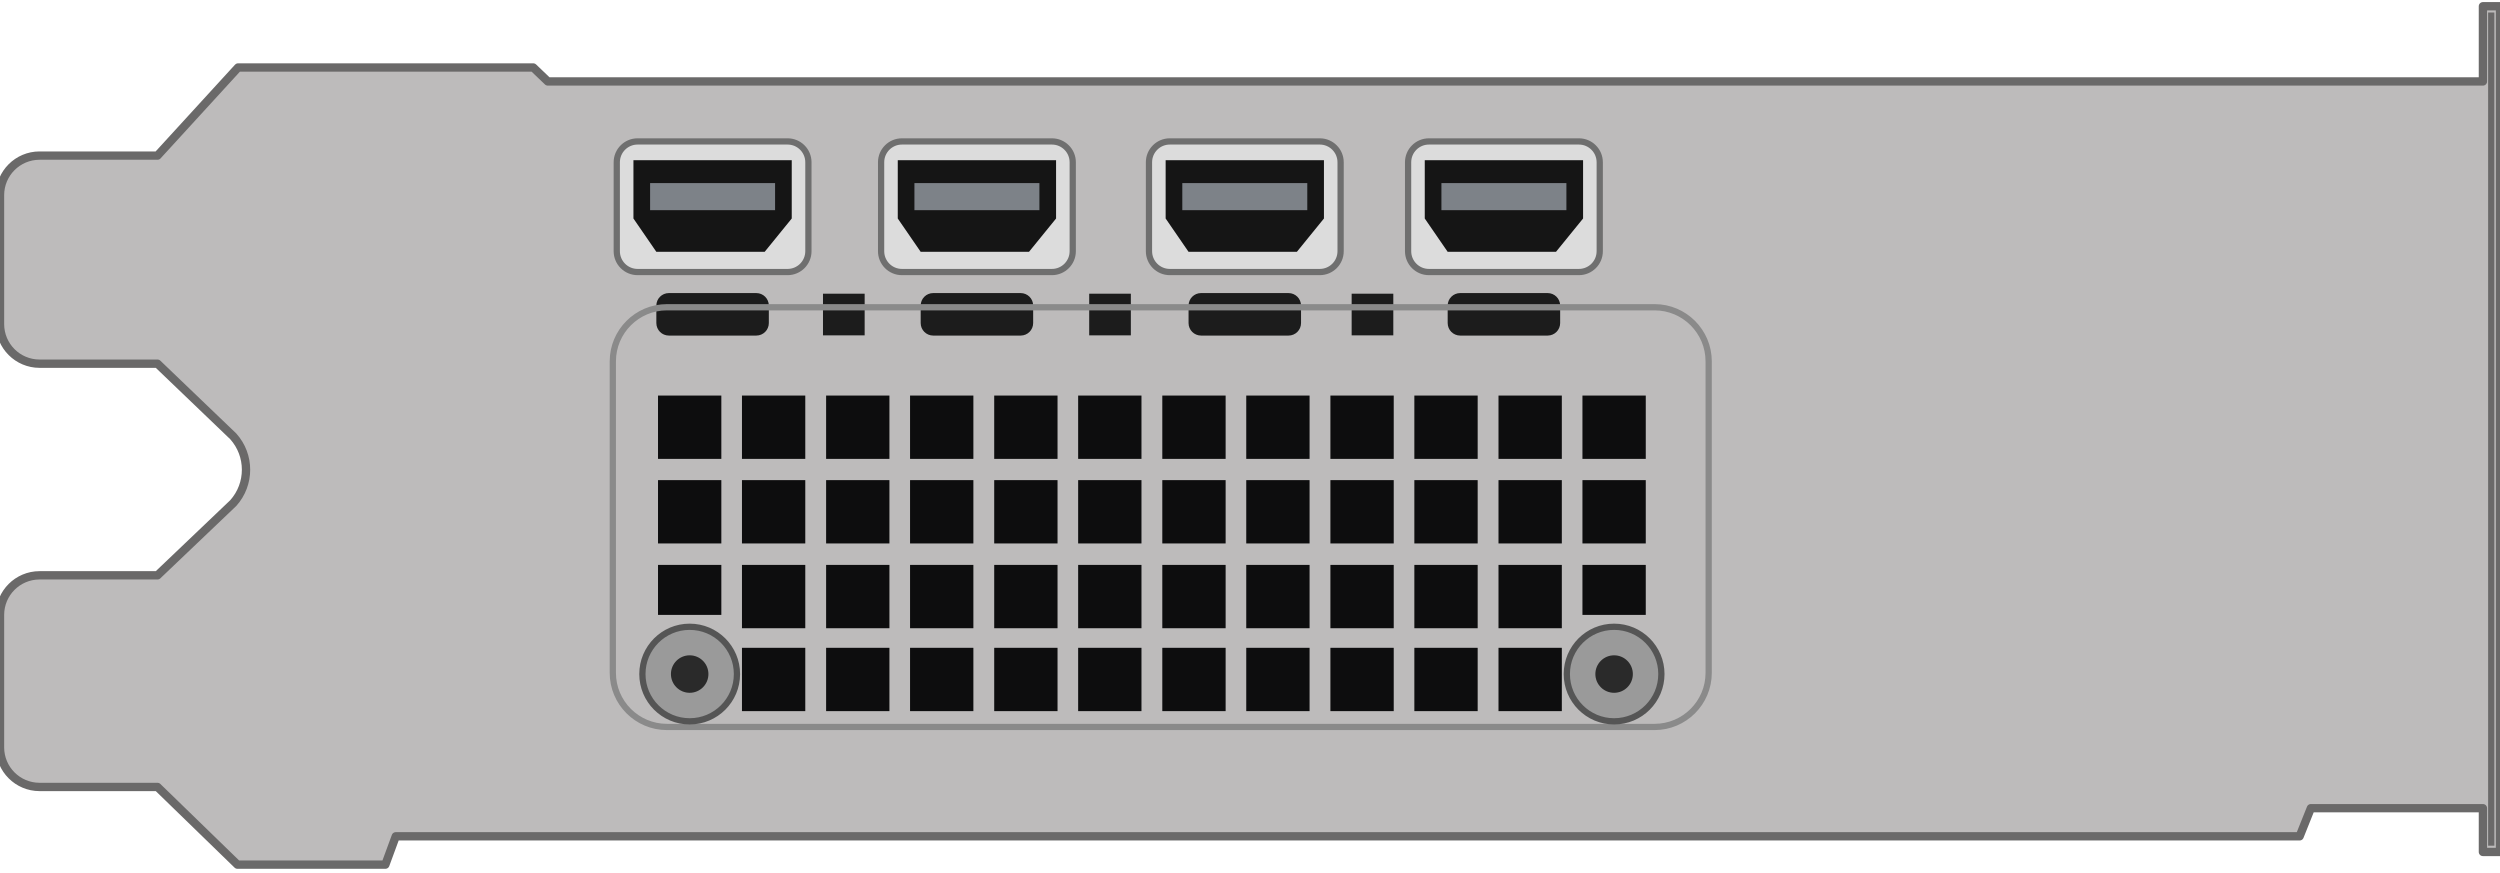
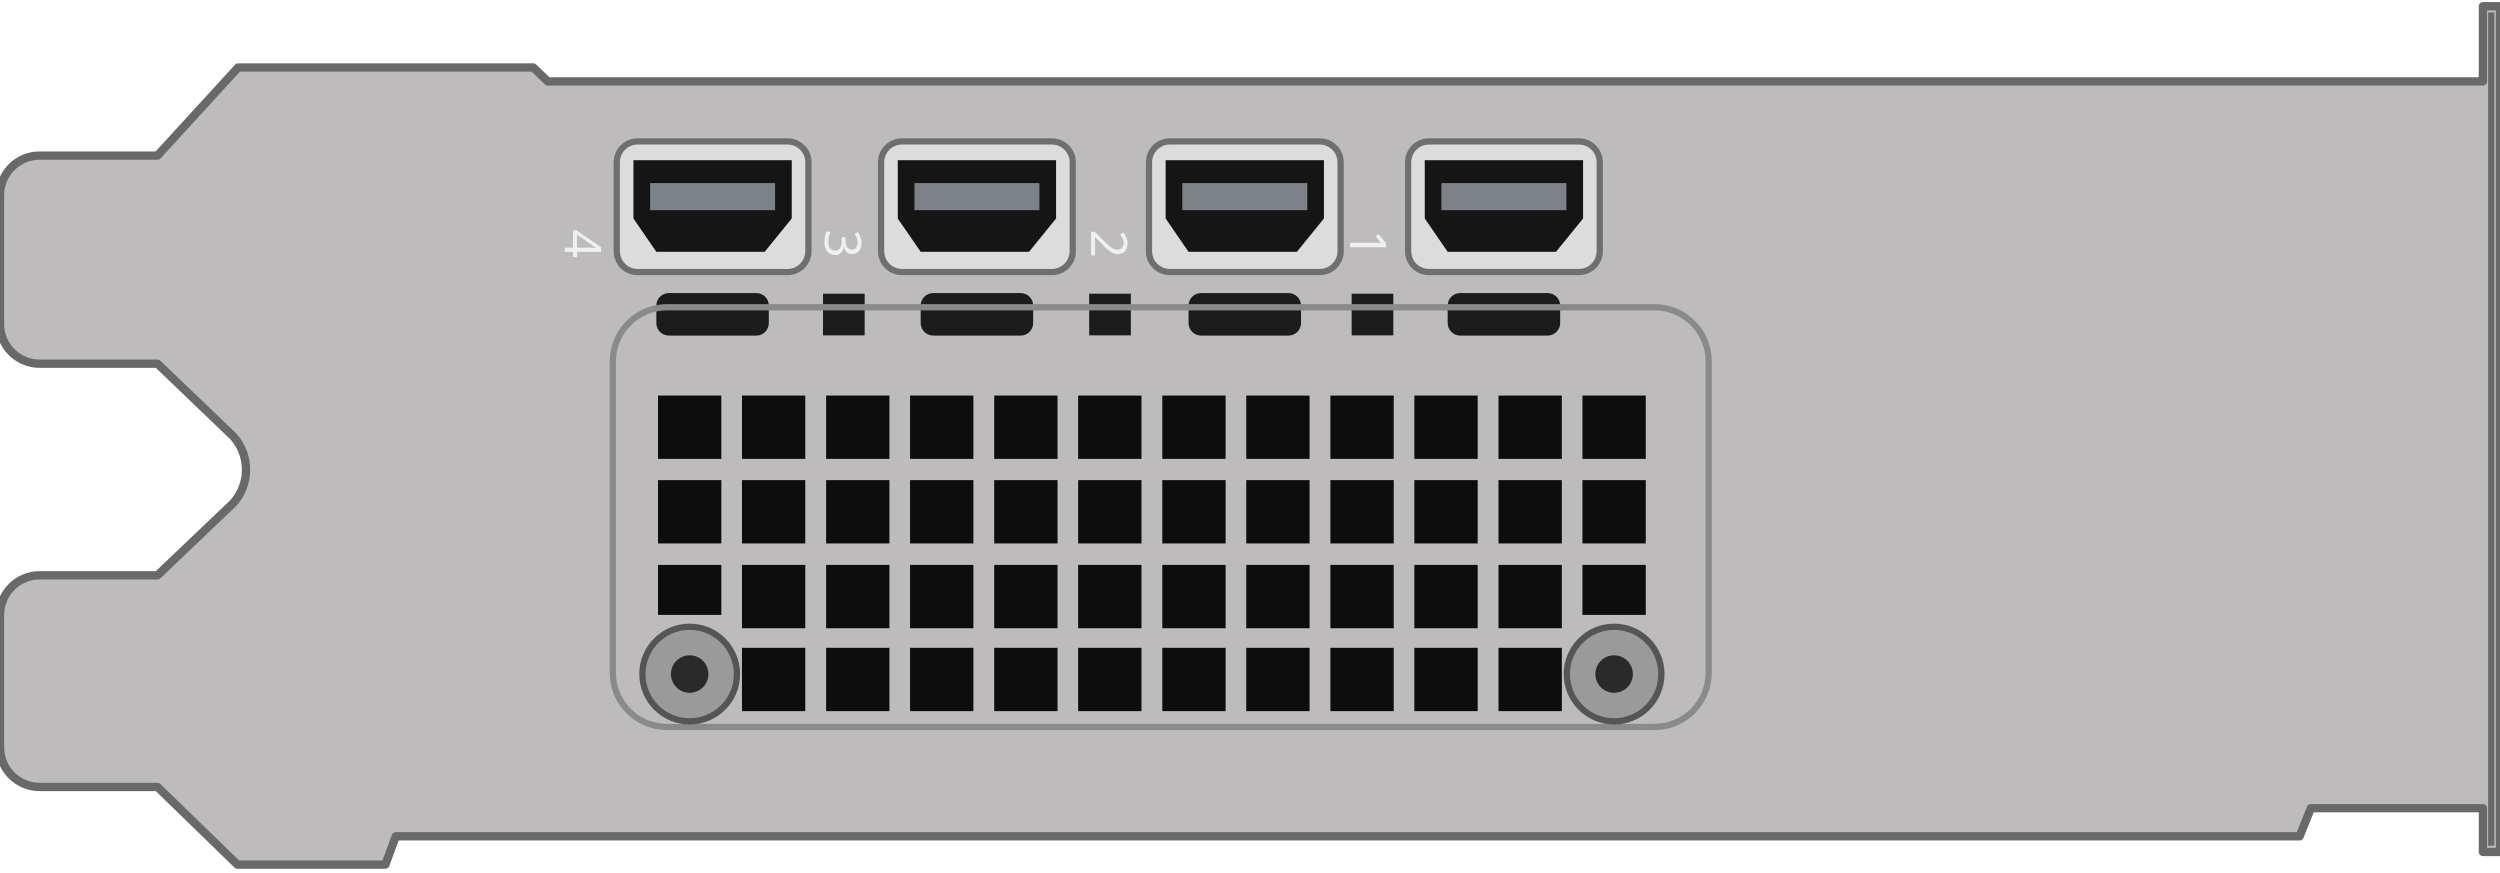
<svg xmlns="http://www.w3.org/2000/svg" width="120.02mm" height="41.91mm" viewBox="0 0 120.02 41.91">
  <path id="plate" d="M1.9 7.47 L7.56 7.47 L11.43 3.24 L25.6 3.24 L26.3 3.91 L119.2 3.91 L119.2 0.3 L120.02 0.3 L120.02 40.9 L119.2 40.9 L119.2 38.8 L110.94 38.8 L110.4 40.15 L19.0 40.15 L18.5 41.51 L11.4 41.51 L7.56 37.78 L1.9 37.78 A1.9 1.9 0 0 1 0 35.88 L0 29.52 A1.9 1.9 0 0 1 1.9 27.62 L7.56 27.62 L11.2 24.15 A2.4 2.4 0 0 0 11.2 20.95 L7.56 17.46 L1.9 17.46 A1.9 1.9 0 0 1 0 15.56 L0 9.37 A1.9 1.9 0 0 1 1.9 7.47 Z" fill="#bdbbbb" stroke="#6a6969" stroke-width="0.4" stroke-linejoin="round" />
  <path id="flange-fold" d="M119.6 0.6 V40.6" stroke="#6a6969" stroke-width="0.3" fill="none" />
  <g id="display-port-1" transform="translate(67.60 6.79)">
    <rect width="9.2" height="6.27" rx="1.0" fill="#dcdcdc" stroke="#6f6f6f" stroke-width="0.3" />
    <path d="M0.8 0.9 L8.4 0.9 L8.4 3.7 L7.1 5.3 L1.9 5.3 L0.8 3.7 Z" fill="#151515" />
    <rect x="1.6" y="2.0" width="6.0" height="1.3" fill="#7d8288" />
  </g>
  <g id="display-port-2" transform="translate(55.16 6.79)">
    <rect width="9.2" height="6.27" rx="1.0" fill="#dcdcdc" stroke="#6f6f6f" stroke-width="0.3" />
    <path d="M0.8 0.9 L8.4 0.9 L8.4 3.7 L7.1 5.3 L1.9 5.3 L0.8 3.7 Z" fill="#151515" />
    <rect x="1.6" y="2.0" width="6.0" height="1.3" fill="#7d8288" />
  </g>
  <g id="display-port-3" transform="translate(42.30 6.79)">
    <rect width="9.2" height="6.27" rx="1.0" fill="#dcdcdc" stroke="#6f6f6f" stroke-width="0.3" />
    <path d="M0.8 0.9 L8.4 0.9 L8.4 3.7 L7.1 5.3 L1.9 5.3 L0.8 3.7 Z" fill="#151515" />
    <rect x="1.6" y="2.0" width="6.0" height="1.3" fill="#7d8288" />
  </g>
  <g id="display-port-4" transform="translate(29.61 6.79)">
    <rect width="9.2" height="6.27" rx="1.0" fill="#dcdcdc" stroke="#6f6f6f" stroke-width="0.3" />
    <path d="M0.8 0.9 L8.4 0.9 L8.4 3.7 L7.1 5.3 L1.9 5.3 L0.8 3.7 Z" fill="#151515" />
    <rect x="1.6" y="2.0" width="6.0" height="1.3" fill="#7d8288" />
  </g>
  <g id="latch-slots" fill="#1c1c1c">
    <rect x="69.50" y="14.07" width="5.4" height="2.04" rx="0.6" />
    <rect x="57.06" y="14.07" width="5.4" height="2.04" rx="0.6" />
    <rect x="44.20" y="14.07" width="5.4" height="2.04" rx="0.6" />
    <rect x="31.51" y="14.07" width="5.4" height="2.04" rx="0.6" />
    <rect x="64.89" y="14.10" width="2.0" height="2.0" />
    <rect x="52.29" y="14.10" width="2.0" height="2.0" />
    <rect x="39.51" y="14.10" width="2.0" height="2.0" />
+   </g>
+   <g id="silkscreen" fill="#f0f0f0" font-family="sans-serif" font-size="2.4" text-anchor="middle">
+     <text x="64.82" y="11.7" transform="rotate(90 64.82 11.7)">1</text>
+     <text x="52.38" y="11.7" transform="rotate(90 52.38 11.7)">2</text>
+     <text x="39.61" y="11.7" transform="rotate(90 39.61 11.7)">3</text>
+     <text x="27.12" y="11.7" transform="rotate(90 27.12 11.7)">4</text>
  </g>
  <rect id="panel" x="29.42" y="14.75" width="52.61" height="20.15" rx="2.6" fill="none" stroke="#8a8a8a" stroke-width="0.3" />
  <g id="vent" fill="#0d0d0e">
    <rect x="75.97" y="18.99" width="3.04" height="3.04" />
    <rect x="75.97" y="23.05" width="3.04" height="3.04" />
    <rect x="75.97" y="27.12" width="3.04" height="2.4" />
    <rect x="71.94" y="18.99" width="3.04" height="3.04" />
    <rect x="71.94" y="23.05" width="3.04" height="3.04" />
    <rect x="71.94" y="27.12" width="3.04" height="3.04" />
    <rect x="71.94" y="31.10" width="3.04" height="3.04" />
    <rect x="67.90" y="18.99" width="3.04" height="3.04" />
    <rect x="67.90" y="23.05" width="3.04" height="3.04" />
    <rect x="67.90" y="27.12" width="3.04" height="3.04" />
    <rect x="67.90" y="31.10" width="3.04" height="3.04" />
    <rect x="63.87" y="18.99" width="3.04" height="3.04" />
    <rect x="63.87" y="23.05" width="3.04" height="3.04" />
    <rect x="63.87" y="27.12" width="3.04" height="3.04" />
    <rect x="63.87" y="31.10" width="3.04" height="3.04" />
    <rect x="59.83" y="18.99" width="3.04" height="3.04" />
    <rect x="59.83" y="23.05" width="3.04" height="3.04" />
    <rect x="59.83" y="27.12" width="3.04" height="3.04" />
    <rect x="59.83" y="31.10" width="3.04" height="3.04" />
    <rect x="55.80" y="18.99" width="3.04" height="3.04" />
    <rect x="55.80" y="23.05" width="3.04" height="3.04" />
    <rect x="55.80" y="27.12" width="3.04" height="3.04" />
    <rect x="55.80" y="31.10" width="3.04" height="3.04" />
    <rect x="51.76" y="18.99" width="3.04" height="3.04" />
    <rect x="51.76" y="23.05" width="3.04" height="3.04" />
    <rect x="51.76" y="27.12" width="3.04" height="3.04" />
    <rect x="51.76" y="31.10" width="3.04" height="3.04" />
    <rect x="47.73" y="18.99" width="3.04" height="3.04" />
    <rect x="47.73" y="23.05" width="3.04" height="3.04" />
    <rect x="47.73" y="27.12" width="3.04" height="3.04" />
    <rect x="47.73" y="31.10" width="3.04" height="3.04" />
    <rect x="43.69" y="18.99" width="3.04" height="3.04" />
    <rect x="43.69" y="23.05" width="3.04" height="3.04" />
    <rect x="43.69" y="27.12" width="3.04" height="3.04" />
    <rect x="43.69" y="31.10" width="3.04" height="3.04" />
    <rect x="39.66" y="18.99" width="3.04" height="3.04" />
    <rect x="39.66" y="23.05" width="3.04" height="3.04" />
    <rect x="39.66" y="27.12" width="3.04" height="3.04" />
    <rect x="39.66" y="31.10" width="3.04" height="3.04" />
    <rect x="35.62" y="18.99" width="3.04" height="3.04" />
    <rect x="35.62" y="23.05" width="3.04" height="3.04" />
    <rect x="35.62" y="27.12" width="3.04" height="3.04" />
    <rect x="35.62" y="31.10" width="3.04" height="3.04" />
    <rect x="31.59" y="18.99" width="3.04" height="3.04" />
    <rect x="31.59" y="23.05" width="3.04" height="3.04" />
    <rect x="31.59" y="27.12" width="3.04" height="2.4" />
  </g>
  <g id="screw-1">
    <circle cx="77.49" cy="32.36" r="2.27" fill="#9a9a9a" stroke="#555555" stroke-width="0.3" />
    <circle cx="77.49" cy="32.36" r="0.9" fill="#2a2a2a" />
  </g>
  <g id="screw-2">
    <circle cx="33.11" cy="32.36" r="2.27" fill="#9a9a9a" stroke="#555555" stroke-width="0.3" />
    <circle cx="33.11" cy="32.36" r="0.9" fill="#2a2a2a" />
  </g>
</svg>
